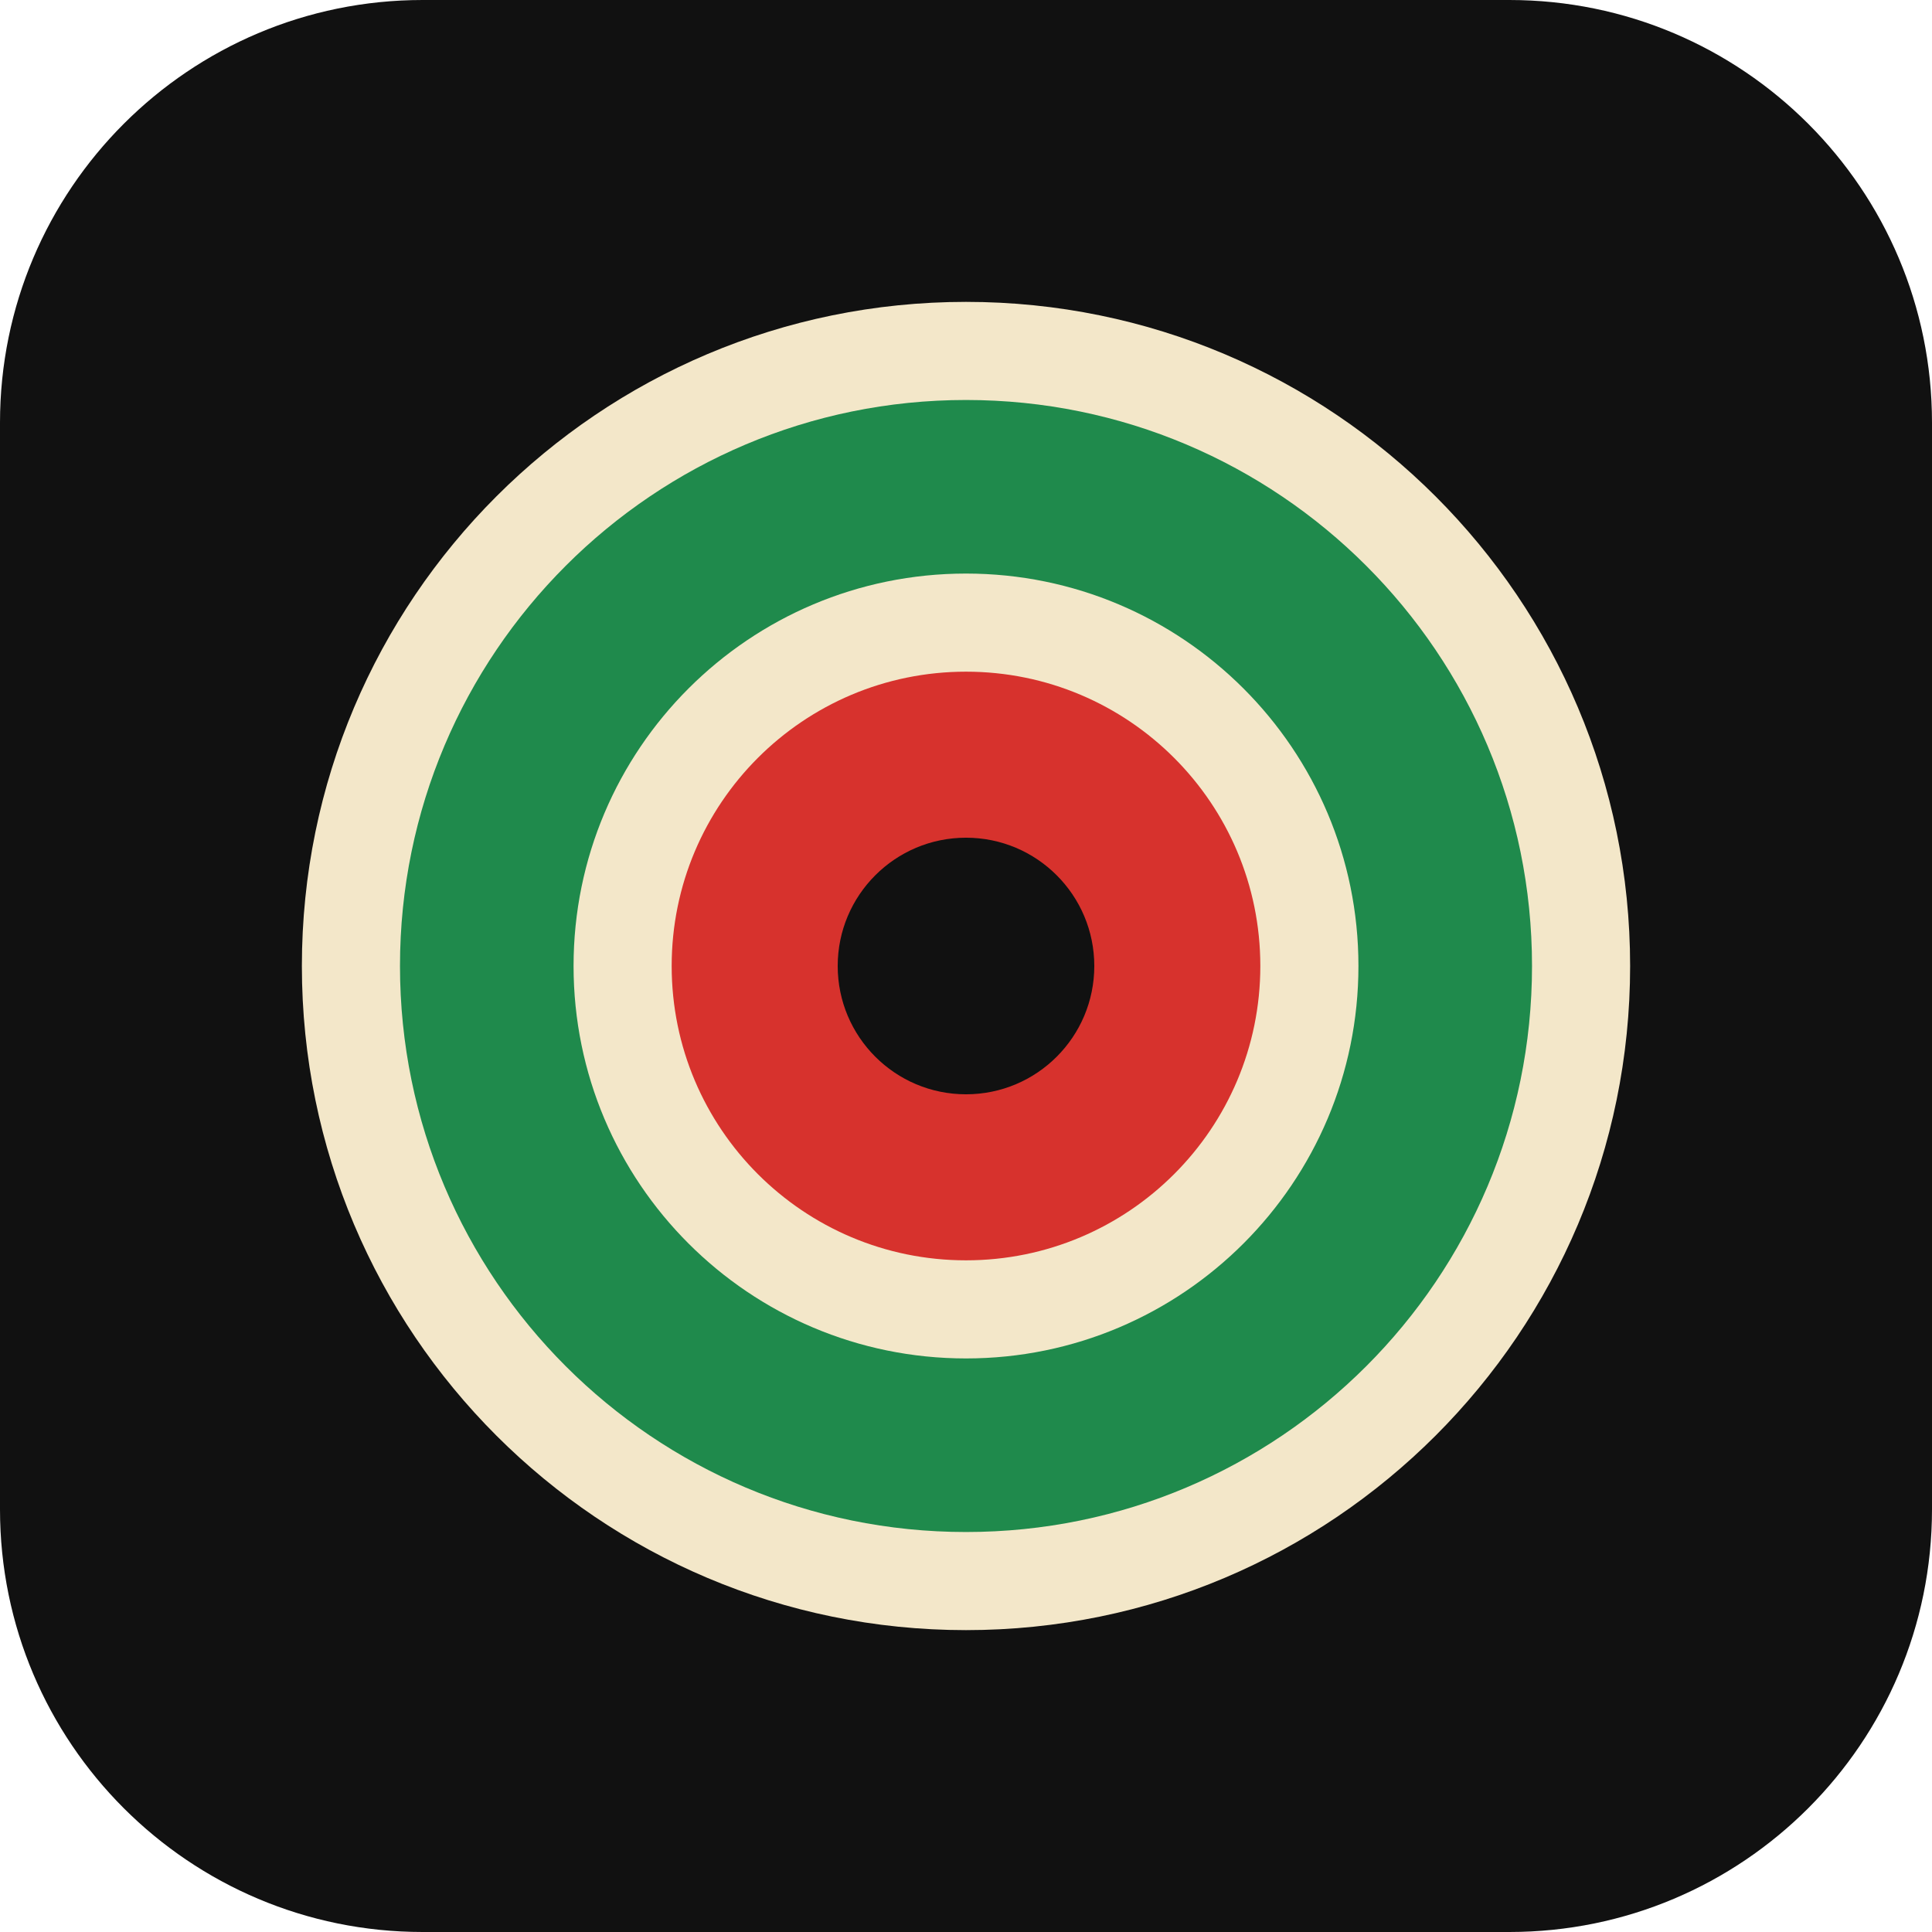
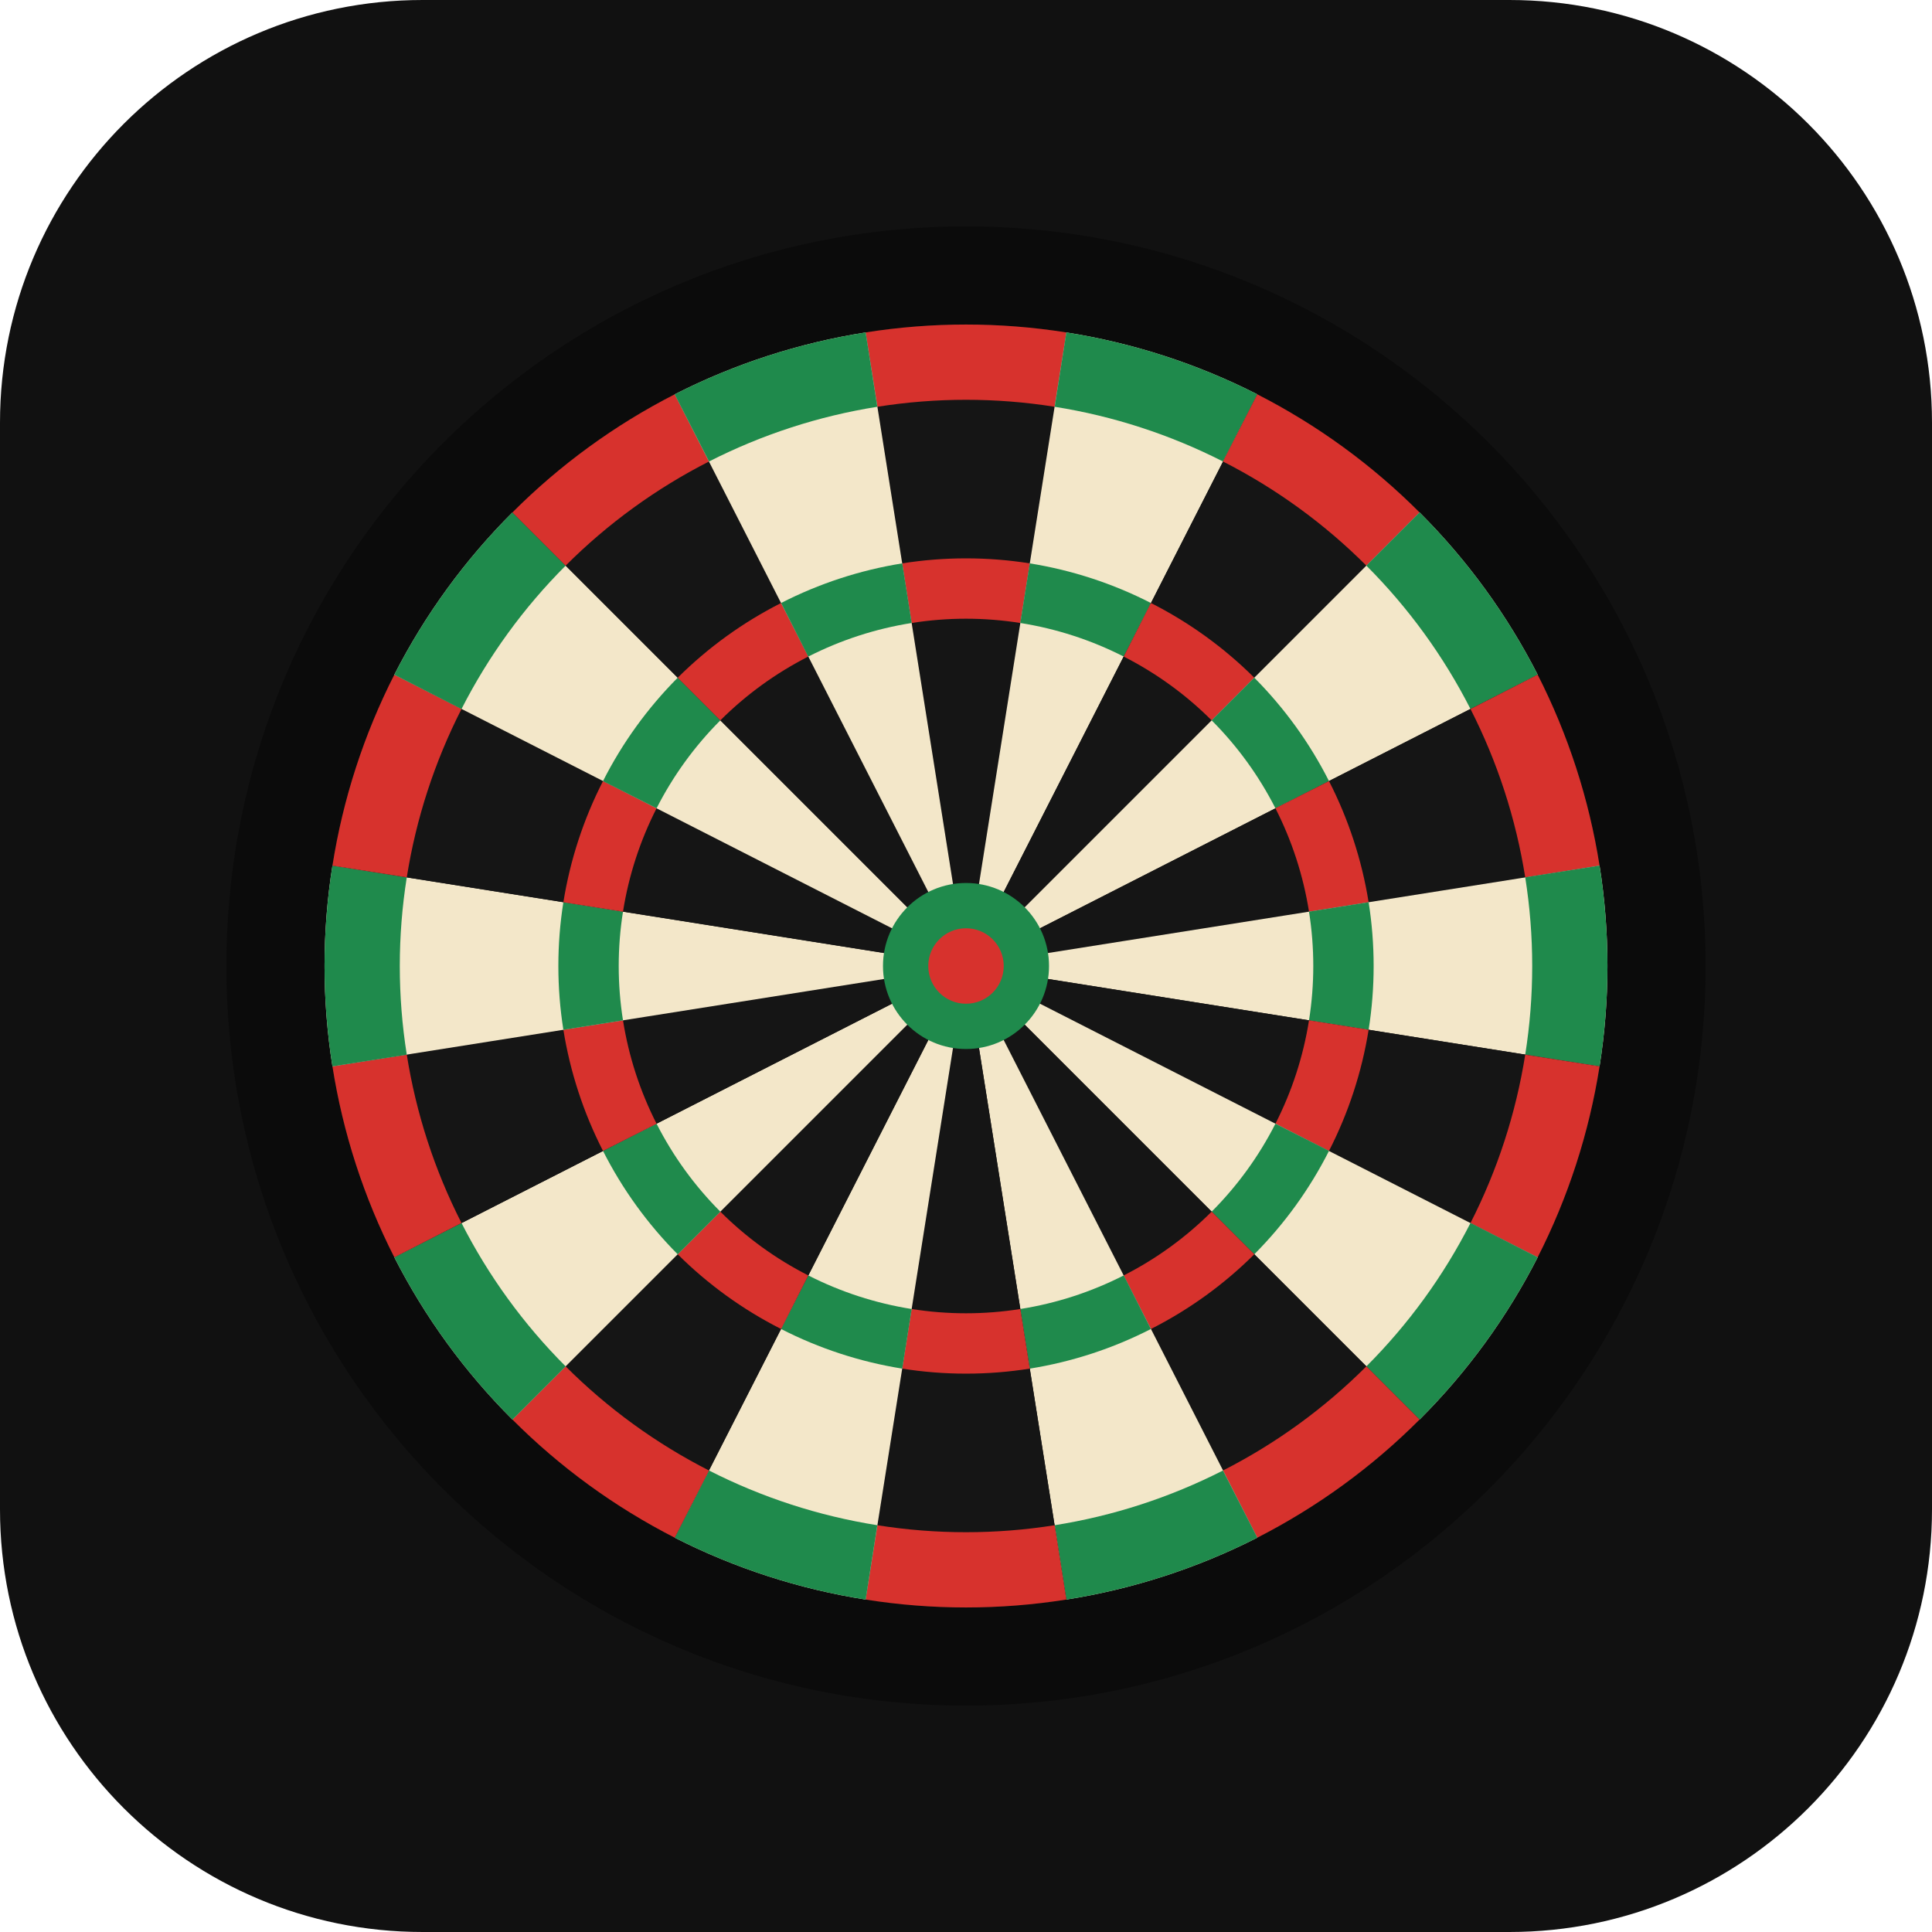
<svg xmlns="http://www.w3.org/2000/svg" viewBox="0 0 512 512">
-   <rect width="512" height="512" rx="112" fill="#111111" />
-   <circle cx="256" cy="256" r="176" fill="#f3e7c9" />
-   <circle cx="256" cy="256" r="150" fill="#1f8a4c" />
-   <circle cx="256" cy="256" r="104" fill="#f3e7c9" />
-   <circle cx="256" cy="256" r="78" fill="#d7322d" />
-   <circle cx="256" cy="256" r="34" fill="#111111" />
+   <rect width="512" height="512" rx="112" fill="#111" />
+   <circle cx="256" cy="256" r="196" fill="#0b0b0b" />
+   <path d="M229.4 88.1 A170.0 170.0 0 0 1 282.6 88.1 L256.0 256.0 A0.0 0.0 0 0 0 256.0 256.0Z" fill="#151515" />
+   <path d="M229.4 88.1 A170.0 170.0 0 0 1 282.6 88.1 L279.5 107.8 A150.0 150.0 0 0 0 232.5 107.8Z" fill="#d7322d" />
+   <path d="M239.1 149.3 A108.0 108.0 0 0 1 272.9 149.3 L270.4 165.1 A92.0 92.0 0 0 0 241.6 165.1Z" fill="#d7322d" />
+   <path d="M282.6 88.1 A170.0 170.0 0 0 1 333.2 104.5 L256.0 256.0 A0.0 0.0 0 0 0 256.0 256.0Z" fill="#f3e7c9" />
+   <path d="M282.6 88.1 A170.0 170.0 0 0 1 333.2 104.5 L324.1 122.3 A150.0 150.0 0 0 0 279.5 107.8Z" fill="#1f8a4c" />
+   <path d="M272.9 149.3 A108.0 108.0 0 0 1 305.0 159.8 L297.8 174.0 A92.0 92.0 0 0 0 270.4 165.1Z" fill="#1f8a4c" />
+   <path d="M333.2 104.5 A170.0 170.0 0 0 1 376.2 135.8 L256.0 256.0 A0.0 0.0 0 0 0 256.0 256.0Z" fill="#151515" />
+   <path d="M333.2 104.5 A170.0 170.0 0 0 1 376.2 135.8 L362.1 149.9 A150.0 150.0 0 0 0 324.1 122.3Z" fill="#d7322d" />
+   <path d="M305.0 159.8 A108.0 108.0 0 0 1 332.4 179.6 L321.1 190.9 A92.0 92.0 0 0 0 297.8 174.0Z" fill="#d7322d" />
+   <path d="M376.2 135.8 A170.0 170.0 0 0 1 407.5 178.8 L256.0 256.0 A0.0 0.0 0 0 0 256.0 256.0Z" fill="#f3e7c9" />
+   <path d="M376.2 135.8 A170.0 170.0 0 0 1 407.5 178.8 L389.7 187.9 A150.0 150.0 0 0 0 362.1 149.9Z" fill="#1f8a4c" />
+   <path d="M332.4 179.6 A108.0 108.0 0 0 1 352.2 207.0 L338.0 214.2 A92.0 92.0 0 0 0 321.1 190.9Z" fill="#1f8a4c" />
+   <path d="M407.5 178.8 A170.0 170.0 0 0 1 423.9 229.4 L256.0 256.0 A0.0 0.0 0 0 0 256.0 256.0Z" fill="#151515" />
+   <path d="M407.5 178.8 A170.0 170.0 0 0 1 423.9 229.4 L404.2 232.5 A150.0 150.0 0 0 0 389.7 187.9Z" fill="#d7322d" />
+   <path d="M352.2 207.0 A108.0 108.0 0 0 1 362.7 239.1 L346.9 241.6 A92.0 92.0 0 0 0 338.0 214.2Z" fill="#d7322d" />
+   <path d="M423.9 229.4 A170.0 170.0 0 0 1 423.9 282.6 L256.0 256.0 A0.0 0.0 0 0 0 256.0 256.0Z" fill="#f3e7c9" />
+   <path d="M423.9 229.4 A170.0 170.0 0 0 1 423.9 282.6 L404.2 279.5 A150.0 150.0 0 0 0 404.2 232.5Z" fill="#1f8a4c" />
+   <path d="M362.7 239.1 A108.0 108.0 0 0 1 362.7 272.9 L346.9 270.4 A92.0 92.0 0 0 0 346.9 241.6Z" fill="#1f8a4c" />
+   <path d="M423.9 282.6 A170.0 170.0 0 0 1 407.5 333.2 L256.0 256.0 A0.0 0.0 0 0 0 256.0 256.0Z" fill="#151515" />
+   <path d="M423.9 282.6 A170.0 170.0 0 0 1 407.5 333.2 L389.7 324.1 A150.0 150.0 0 0 0 404.2 279.5Z" fill="#d7322d" />
+   <path d="M362.7 272.9 A108.0 108.0 0 0 1 352.2 305.0 L338.0 297.8 A92.0 92.0 0 0 0 346.9 270.4Z" fill="#d7322d" />
+   <path d="M407.5 333.2 A170.0 170.0 0 0 1 376.2 376.2 L256.0 256.0 A0.0 0.0 0 0 0 256.0 256.0Z" fill="#f3e7c9" />
+   <path d="M407.5 333.2 A170.0 170.0 0 0 1 376.2 376.2 L362.1 362.1 A150.0 150.0 0 0 0 389.7 324.1Z" fill="#1f8a4c" />
+   <path d="M352.2 305.0 A108.0 108.0 0 0 1 332.4 332.4 L321.1 321.1 A92.0 92.0 0 0 0 338.0 297.8Z" fill="#1f8a4c" />
+   <path d="M376.2 376.2 A170.0 170.0 0 0 1 333.2 407.5 L256.0 256.0 A0.0 0.0 0 0 0 256.0 256.0Z" fill="#151515" />
+   <path d="M376.2 376.2 A170.0 170.0 0 0 1 333.2 407.5 L324.1 389.7 A150.0 150.0 0 0 0 362.1 362.1Z" fill="#d7322d" />
+   <path d="M332.4 332.4 A108.0 108.0 0 0 1 305.0 352.2 L297.8 338.0 A92.0 92.0 0 0 0 321.1 321.1Z" fill="#d7322d" />
+   <path d="M333.2 407.5 A170.0 170.0 0 0 1 282.6 423.9 L256.0 256.0 A0.0 0.0 0 0 0 256.0 256.0Z" fill="#f3e7c9" />
+   <path d="M333.2 407.5 A170.0 170.0 0 0 1 282.6 423.9 L279.5 404.2 A150.0 150.0 0 0 0 324.1 389.7Z" fill="#1f8a4c" />
+   <path d="M305.0 352.2 A108.0 108.0 0 0 1 272.9 362.7 L270.4 346.9 A92.0 92.0 0 0 0 297.8 338.0Z" fill="#1f8a4c" />
+   <path d="M282.6 423.9 A170.0 170.0 0 0 1 229.4 423.9 L256.0 256.0 A0.0 0.0 0 0 0 256.0 256.0Z" fill="#151515" />
+   <path d="M282.6 423.9 A170.0 170.0 0 0 1 229.4 423.9 L232.5 404.2 A150.0 150.0 0 0 0 279.5 404.2Z" fill="#d7322d" />
+   <path d="M272.9 362.7 A108.0 108.0 0 0 1 239.1 362.7 L241.6 346.9 A92.0 92.0 0 0 0 270.4 346.9Z" fill="#d7322d" />
+   <path d="M229.4 423.9 A170.0 170.0 0 0 1 178.8 407.5 L256.0 256.0 A0.0 0.0 0 0 0 256.0 256.0Z" fill="#f3e7c9" />
+   <path d="M229.4 423.9 A170.0 170.0 0 0 1 178.8 407.5 L187.9 389.7 A150.0 150.0 0 0 0 232.5 404.2Z" fill="#1f8a4c" />
+   <path d="M239.1 362.7 A108.0 108.0 0 0 1 207.0 352.2 L214.2 338.0 A92.0 92.0 0 0 0 241.6 346.9Z" fill="#1f8a4c" />
+   <path d="M178.8 407.5 A170.0 170.0 0 0 1 135.8 376.2 L256.0 256.0 A0.0 0.0 0 0 0 256.0 256.0Z" fill="#151515" />
+   <path d="M178.8 407.5 A170.0 170.0 0 0 1 135.8 376.2 L149.9 362.1 A150.0 150.0 0 0 0 187.9 389.7Z" fill="#d7322d" />
+   <path d="M207.0 352.2 A108.0 108.0 0 0 1 179.6 332.4 L190.9 321.1 A92.0 92.0 0 0 0 214.2 338.0Z" fill="#d7322d" />
+   <path d="M135.8 376.2 A170.0 170.0 0 0 1 104.5 333.2 L256.0 256.0 A0.0 0.0 0 0 0 256.0 256.0Z" fill="#f3e7c9" />
+   <path d="M135.8 376.2 A170.0 170.0 0 0 1 104.5 333.2 L122.3 324.1 A150.0 150.0 0 0 0 149.9 362.1Z" fill="#1f8a4c" />
+   <path d="M179.6 332.4 A108.0 108.0 0 0 1 159.8 305.0 L174.0 297.8 A92.0 92.0 0 0 0 190.9 321.1Z" fill="#1f8a4c" />
+   <path d="M104.5 333.2 A170.0 170.0 0 0 1 88.1 282.6 L256.0 256.0 A0.0 0.0 0 0 0 256.0 256.0Z" fill="#151515" />
+   <path d="M104.5 333.2 A170.0 170.0 0 0 1 88.1 282.6 L107.8 279.5 A150.0 150.0 0 0 0 122.3 324.1Z" fill="#d7322d" />
+   <path d="M159.8 305.0 A108.0 108.0 0 0 1 149.3 272.9 L165.1 270.4 A92.0 92.0 0 0 0 174.0 297.8Z" fill="#d7322d" />
+   <path d="M88.1 282.6 A170.0 170.0 0 0 1 88.1 229.4 L256.0 256.0 A0.0 0.0 0 0 0 256.0 256.0Z" fill="#f3e7c9" />
+   <path d="M88.1 282.6 A170.0 170.0 0 0 1 88.1 229.4 L107.8 232.5 A150.0 150.0 0 0 0 107.8 279.5Z" fill="#1f8a4c" />
+   <path d="M149.3 272.9 A108.0 108.0 0 0 1 149.3 239.1 L165.1 241.6 A92.0 92.0 0 0 0 165.1 270.4Z" fill="#1f8a4c" />
+   <path d="M88.1 229.4 A170.0 170.0 0 0 1 104.5 178.8 L256.0 256.0 A0.0 0.0 0 0 0 256.0 256.0Z" fill="#151515" />
+   <path d="M88.1 229.4 A170.0 170.0 0 0 1 104.5 178.8 L122.3 187.9 A150.0 150.0 0 0 0 107.8 232.5Z" fill="#d7322d" />
+   <path d="M149.3 239.1 A108.0 108.0 0 0 1 159.8 207.0 L174.0 214.2 A92.0 92.0 0 0 0 165.1 241.6Z" fill="#d7322d" />
+   <path d="M104.5 178.8 A170.0 170.0 0 0 1 135.8 135.8 L256.0 256.0 A0.0 0.0 0 0 0 256.0 256.0Z" fill="#f3e7c9" />
+   <path d="M104.5 178.8 A170.0 170.0 0 0 1 135.8 135.8 L149.9 149.9 A150.0 150.0 0 0 0 122.3 187.9Z" fill="#1f8a4c" />
+   <path d="M159.8 207.0 A108.0 108.0 0 0 1 179.6 179.6 L190.9 190.9 A92.0 92.0 0 0 0 174.0 214.2Z" fill="#1f8a4c" />
+   <path d="M135.8 135.8 A170.0 170.0 0 0 1 178.8 104.5 L256.0 256.0 A0.0 0.0 0 0 0 256.0 256.0Z" fill="#151515" />
+   <path d="M135.8 135.8 A170.0 170.0 0 0 1 178.8 104.5 L187.9 122.3 A150.0 150.0 0 0 0 149.9 149.9Z" fill="#d7322d" />
+   <path d="M179.6 179.6 A108.0 108.0 0 0 1 207.0 159.8 L214.2 174.0 A92.0 92.0 0 0 0 190.9 190.9Z" fill="#d7322d" />
+   <path d="M178.8 104.5 A170.0 170.0 0 0 1 229.4 88.1 L256.0 256.0 A0.0 0.0 0 0 0 256.0 256.0Z" fill="#f3e7c9" />
+   <path d="M178.8 104.5 A170.0 170.0 0 0 1 229.4 88.1 L232.5 107.8 A150.0 150.0 0 0 0 187.9 122.3Z" fill="#1f8a4c" />
+   <path d="M207.0 159.8 A108.0 108.0 0 0 1 239.1 149.3 L241.6 165.1 A92.0 92.0 0 0 0 214.2 174.0Z" fill="#1f8a4c" />
+   <circle cx="256" cy="256" r="22.0" fill="#1f8a4c" />
+   <circle cx="256" cy="256" r="10.0" fill="#d7322d" />
</svg>
